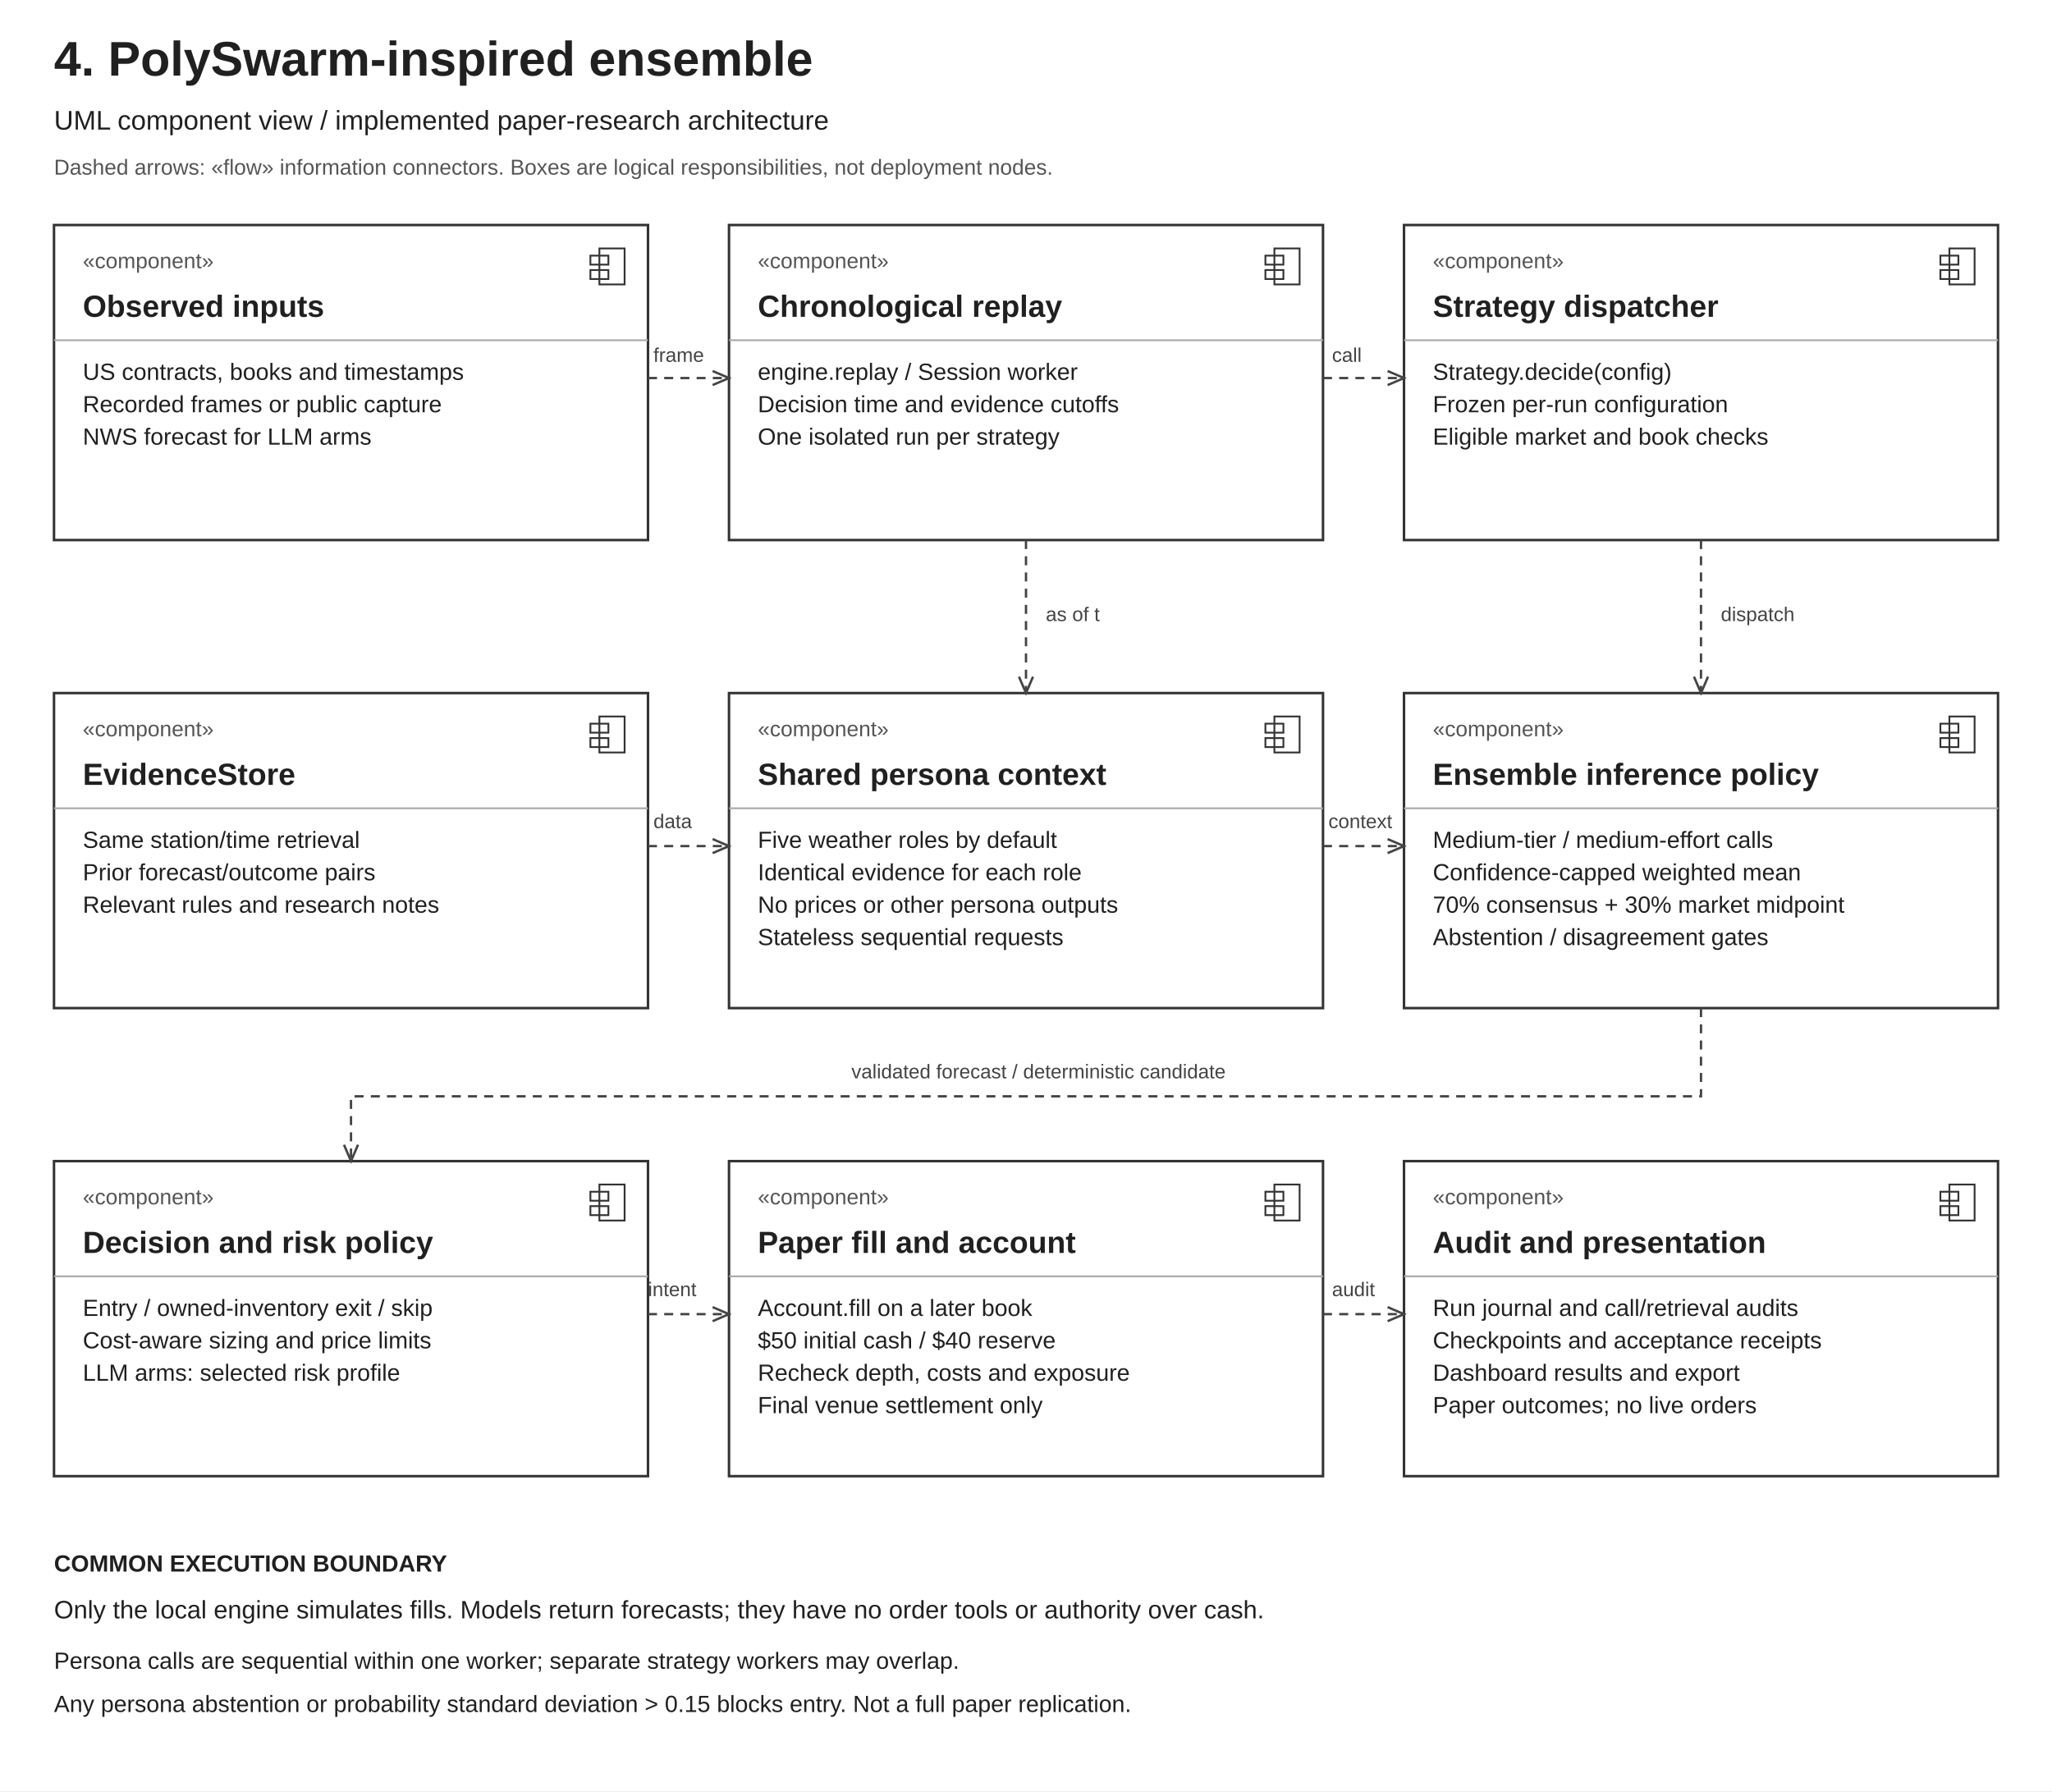
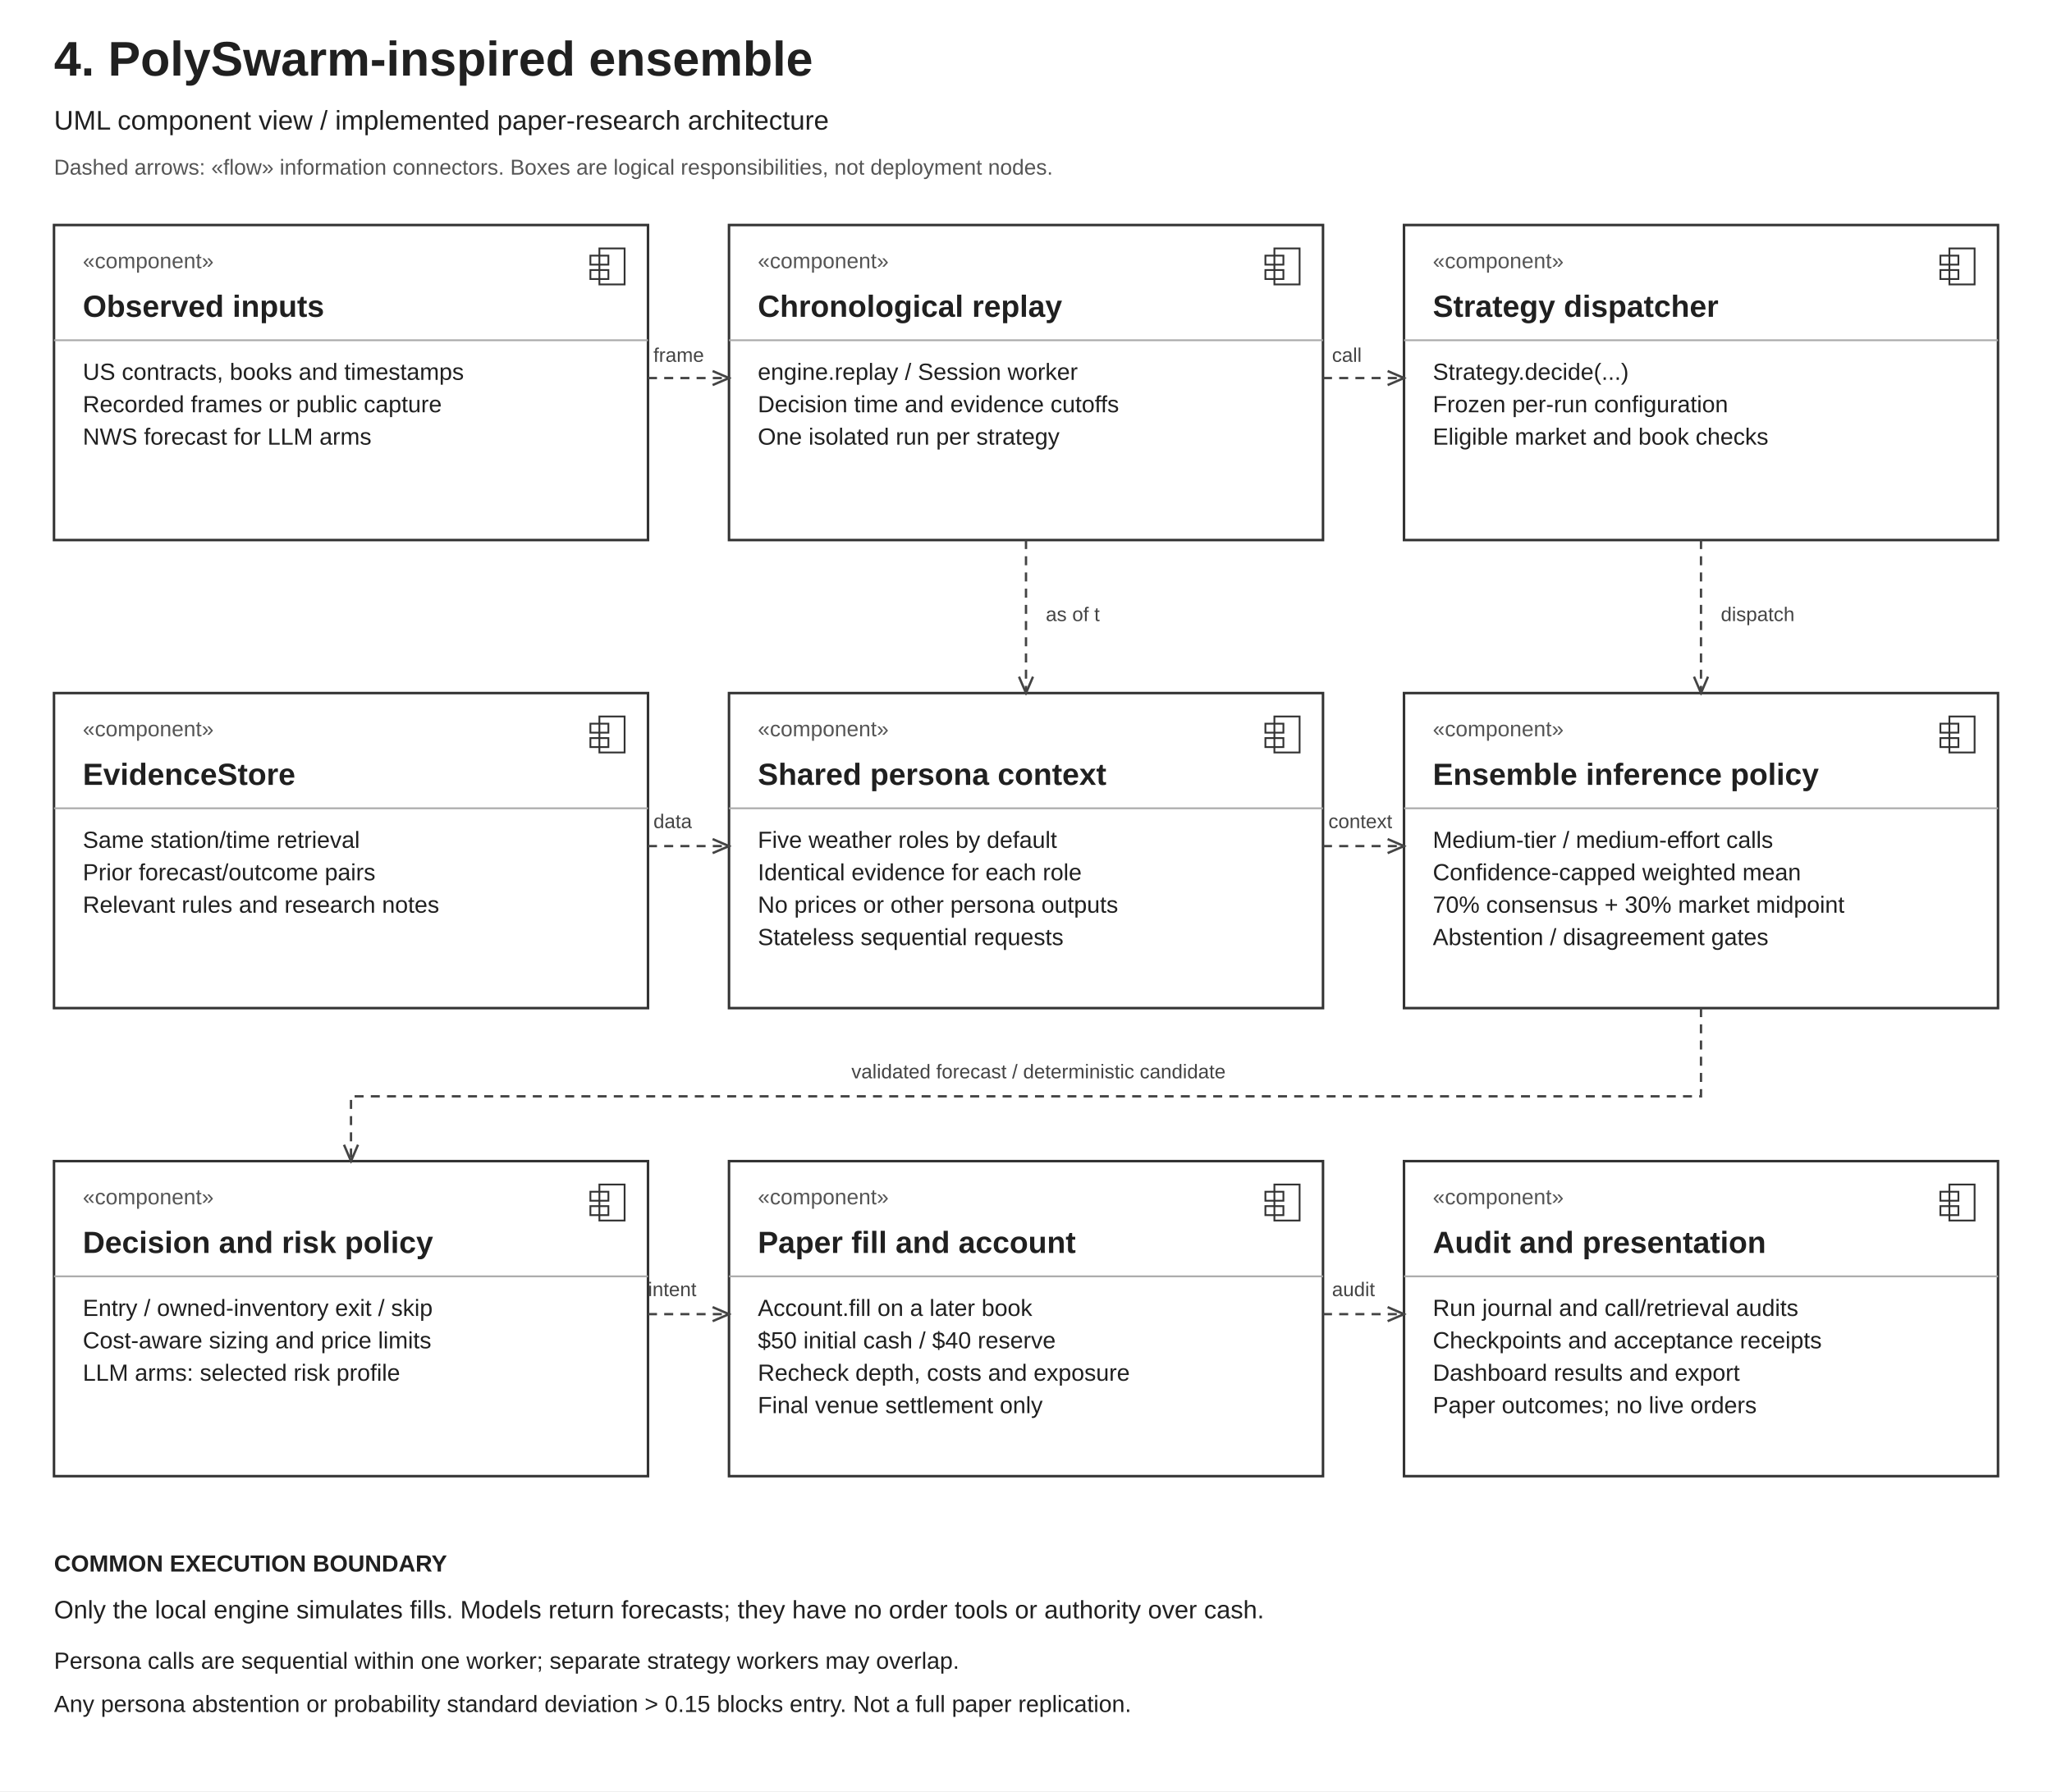
<svg xmlns="http://www.w3.org/2000/svg" width="1140" height="995" viewBox="0 0 1140 995" role="img" aria-labelledby="title desc">
  <defs>
    <marker id="arrow" markerWidth="9" markerHeight="9" refX="8" refY="4" orient="auto">
      <path d="M1 1L8 4L1 7" fill="none" stroke="#444" />
    </marker>
  </defs>
  <rect width="1140" height="995" fill="#fff" />
  <g font-family="Arial, Helvetica, sans-serif">
    <text x="30" y="42" font-size="27" font-weight="bold" fill="#202020">4. PolySwarm-inspired ensemble</text>
    <text x="30" y="72" font-size="15" font-weight="normal" fill="#202020">UML component view  /  implemented paper-research architecture</text>
    <text x="30" y="97" font-size="12" font-weight="normal" fill="#555">Dashed arrows: «flow» information connectors. Boxes are logical responsibilities, not deployment nodes.</text>
    <g>
      <rect x="30" y="125" width="330" height="175" fill="white" stroke="#333" stroke-width="1.4" />
      <text x="46" y="149" font-size="12" font-weight="normal" fill="#555">«component»</text>
      <text x="46" y="176" font-size="17" font-weight="bold" fill="#202020">Observed inputs</text>
      <path d="M333 138h14v20h-14z M328 142h10v5h-10z M328 150h10v5h-10z" fill="white" stroke="#333" />
      <path d="M30 189h330" stroke="#aaa" />
      <text x="46" y="211" font-size="13" font-weight="normal" fill="#202020">US contracts, books and timestamps</text>
      <text x="46" y="229" font-size="13" font-weight="normal" fill="#202020">Recorded frames or public capture</text>
      <text x="46" y="247" font-size="13" font-weight="normal" fill="#202020">NWS forecast for LLM arms</text>
    </g>
    <g>
      <rect x="405" y="125" width="330" height="175" fill="white" stroke="#333" stroke-width="1.4" />
      <text x="421" y="149" font-size="12" font-weight="normal" fill="#555">«component»</text>
      <text x="421" y="176" font-size="17" font-weight="bold" fill="#202020">Chronological replay</text>
      <path d="M708 138h14v20h-14z M703 142h10v5h-10z M703 150h10v5h-10z" fill="white" stroke="#333" />
      <path d="M405 189h330" stroke="#aaa" />
      <text x="421" y="211" font-size="13" font-weight="normal" fill="#202020">engine.replay / Session worker</text>
      <text x="421" y="229" font-size="13" font-weight="normal" fill="#202020">Decision time and evidence cutoffs</text>
      <text x="421" y="247" font-size="13" font-weight="normal" fill="#202020">One isolated run per strategy</text>
    </g>
    <g>
      <rect x="780" y="125" width="330" height="175" fill="white" stroke="#333" stroke-width="1.4" />
      <text x="796" y="149" font-size="12" font-weight="normal" fill="#555">«component»</text>
      <text x="796" y="176" font-size="17" font-weight="bold" fill="#202020">Strategy dispatcher</text>
      <path d="M1083 138h14v20h-14z M1078 142h10v5h-10z M1078 150h10v5h-10z" fill="white" stroke="#333" />
      <path d="M780 189h330" stroke="#aaa" />
-       <text x="796" y="211" font-size="13" font-weight="normal" fill="#202020">Strategy.decide(config)</text>
+       <text x="796" y="211" font-size="13" font-weight="normal" fill="#202020">Strategy.decide(...)</text>
      <text x="796" y="229" font-size="13" font-weight="normal" fill="#202020">Frozen per-run configuration</text>
      <text x="796" y="247" font-size="13" font-weight="normal" fill="#202020">Eligible market and book checks</text>
    </g>
    <g>
      <rect x="30" y="385" width="330" height="175" fill="white" stroke="#333" stroke-width="1.4" />
      <text x="46" y="409" font-size="12" font-weight="normal" fill="#555">«component»</text>
      <text x="46" y="436" font-size="17" font-weight="bold" fill="#202020">EvidenceStore</text>
      <path d="M333 398h14v20h-14z M328 402h10v5h-10z M328 410h10v5h-10z" fill="white" stroke="#333" />
      <path d="M30 449h330" stroke="#aaa" />
      <text x="46" y="471" font-size="13" font-weight="normal" fill="#202020">Same station/time retrieval</text>
      <text x="46" y="489" font-size="13" font-weight="normal" fill="#202020">Prior forecast/outcome pairs</text>
      <text x="46" y="507" font-size="13" font-weight="normal" fill="#202020">Relevant rules and research notes</text>
    </g>
    <g>
      <rect x="405" y="385" width="330" height="175" fill="white" stroke="#333" stroke-width="1.4" />
      <text x="421" y="409" font-size="12" font-weight="normal" fill="#555">«component»</text>
      <text x="421" y="436" font-size="17" font-weight="bold" fill="#202020">Shared persona context</text>
      <path d="M708 398h14v20h-14z M703 402h10v5h-10z M703 410h10v5h-10z" fill="white" stroke="#333" />
      <path d="M405 449h330" stroke="#aaa" />
      <text x="421" y="471" font-size="13" font-weight="normal" fill="#202020">Five weather roles by default</text>
      <text x="421" y="489" font-size="13" font-weight="normal" fill="#202020">Identical evidence for each role</text>
      <text x="421" y="507" font-size="13" font-weight="normal" fill="#202020">No prices or other persona outputs</text>
      <text x="421" y="525" font-size="13" font-weight="normal" fill="#202020">Stateless sequential requests</text>
    </g>
    <g>
      <rect x="780" y="385" width="330" height="175" fill="white" stroke="#333" stroke-width="1.4" />
      <text x="796" y="409" font-size="12" font-weight="normal" fill="#555">«component»</text>
      <text x="796" y="436" font-size="17" font-weight="bold" fill="#202020">Ensemble inference policy</text>
      <path d="M1083 398h14v20h-14z M1078 402h10v5h-10z M1078 410h10v5h-10z" fill="white" stroke="#333" />
      <path d="M780 449h330" stroke="#aaa" />
      <text x="796" y="471" font-size="13" font-weight="normal" fill="#202020">Medium-tier / medium-effort calls</text>
      <text x="796" y="489" font-size="13" font-weight="normal" fill="#202020">Confidence-capped weighted mean</text>
      <text x="796" y="507" font-size="13" font-weight="normal" fill="#202020">70% consensus + 30% market midpoint</text>
      <text x="796" y="525" font-size="13" font-weight="normal" fill="#202020">Abstention / disagreement gates</text>
    </g>
    <g>
      <rect x="30" y="645" width="330" height="175" fill="white" stroke="#333" stroke-width="1.4" />
      <text x="46" y="669" font-size="12" font-weight="normal" fill="#555">«component»</text>
      <text x="46" y="696" font-size="17" font-weight="bold" fill="#202020">Decision and risk policy</text>
      <path d="M333 658h14v20h-14z M328 662h10v5h-10z M328 670h10v5h-10z" fill="white" stroke="#333" />
      <path d="M30 709h330" stroke="#aaa" />
      <text x="46" y="731" font-size="13" font-weight="normal" fill="#202020">Entry / owned-inventory exit / skip</text>
      <text x="46" y="749" font-size="13" font-weight="normal" fill="#202020">Cost-aware sizing and price limits</text>
      <text x="46" y="767" font-size="13" font-weight="normal" fill="#202020">LLM arms: selected risk profile</text>
    </g>
    <g>
      <rect x="405" y="645" width="330" height="175" fill="white" stroke="#333" stroke-width="1.4" />
      <text x="421" y="669" font-size="12" font-weight="normal" fill="#555">«component»</text>
      <text x="421" y="696" font-size="17" font-weight="bold" fill="#202020">Paper fill and account</text>
      <path d="M708 658h14v20h-14z M703 662h10v5h-10z M703 670h10v5h-10z" fill="white" stroke="#333" />
      <path d="M405 709h330" stroke="#aaa" />
      <text x="421" y="731" font-size="13" font-weight="normal" fill="#202020">Account.fill on a later book</text>
      <text x="421" y="749" font-size="13" font-weight="normal" fill="#202020">$50 initial cash / $40 reserve</text>
      <text x="421" y="767" font-size="13" font-weight="normal" fill="#202020">Recheck depth, costs and exposure</text>
      <text x="421" y="785" font-size="13" font-weight="normal" fill="#202020">Final venue settlement only</text>
    </g>
    <g>
      <rect x="780" y="645" width="330" height="175" fill="white" stroke="#333" stroke-width="1.4" />
      <text x="796" y="669" font-size="12" font-weight="normal" fill="#555">«component»</text>
      <text x="796" y="696" font-size="17" font-weight="bold" fill="#202020">Audit and presentation</text>
      <path d="M1083 658h14v20h-14z M1078 662h10v5h-10z M1078 670h10v5h-10z" fill="white" stroke="#333" />
      <path d="M780 709h330" stroke="#aaa" />
      <text x="796" y="731" font-size="13" font-weight="normal" fill="#202020">Run journal and call/retrieval audits</text>
      <text x="796" y="749" font-size="13" font-weight="normal" fill="#202020">Checkpoints and acceptance receipts</text>
      <text x="796" y="767" font-size="13" font-weight="normal" fill="#202020">Dashboard results and export</text>
      <text x="796" y="785" font-size="13" font-weight="normal" fill="#202020">Paper outcomes; no live orders</text>
    </g>
    <path d="M360 210H405" fill="none" stroke="#444" stroke-width="1.3" stroke-dasharray="5 4" marker-end="url(#arrow)" />
    <text x="363" y="201" font-size="11" font-weight="normal" fill="#444">frame</text>
    <path d="M735 210H780" fill="none" stroke="#444" stroke-width="1.3" stroke-dasharray="5 4" marker-end="url(#arrow)" />
    <text x="740" y="201" font-size="11" font-weight="normal" fill="#444">call</text>
    <path d="M945 300V385" fill="none" stroke="#444" stroke-width="1.3" stroke-dasharray="5 4" marker-end="url(#arrow)" />
    <text x="956" y="345" font-size="11" font-weight="normal" fill="#444">dispatch</text>
    <path d="M570 300V385" fill="none" stroke="#444" stroke-width="1.3" stroke-dasharray="5 4" marker-end="url(#arrow)" />
    <text x="581" y="345" font-size="11" font-weight="normal" fill="#444">as of t</text>
    <path d="M360 470H405" fill="none" stroke="#444" stroke-width="1.3" stroke-dasharray="5 4" marker-end="url(#arrow)" />
    <text x="363" y="460" font-size="11" font-weight="normal" fill="#444">data</text>
    <path d="M735 470H780" fill="none" stroke="#444" stroke-width="1.3" stroke-dasharray="5 4" marker-end="url(#arrow)" />
    <text x="738" y="460" font-size="11" font-weight="normal" fill="#444">context</text>
    <path d="M945 560V609H195V645" fill="none" stroke="#444" stroke-width="1.3" stroke-dasharray="5 4" marker-end="url(#arrow)" />
    <text x="473" y="599" font-size="11" font-weight="normal" fill="#444">validated forecast / deterministic candidate</text>
    <path d="M360 730H405" fill="none" stroke="#444" stroke-width="1.3" stroke-dasharray="5 4" marker-end="url(#arrow)" />
    <text x="360" y="720" font-size="11" font-weight="normal" fill="#444">intent</text>
    <path d="M735 730H780" fill="none" stroke="#444" stroke-width="1.3" stroke-dasharray="5 4" marker-end="url(#arrow)" />
    <text x="740" y="720" font-size="11" font-weight="normal" fill="#444">audit</text>
    <text x="30" y="873" font-size="13" font-weight="bold" fill="#202020">COMMON EXECUTION BOUNDARY</text>
    <text x="30" y="899" font-size="14" font-weight="normal" fill="#202020">Only the local engine simulates fills. Models return forecasts; they have no order tools or authority over cash.</text>
    <text x="30" y="927" font-size="13" font-weight="normal" fill="#202020">Persona calls are sequential within one worker; separate strategy workers may overlap.</text>
    <text x="30" y="951" font-size="13" font-weight="normal" fill="#202020">Any persona abstention or probability standard deviation &gt; 0.15 blocks entry. Not a full paper replication.</text>
  </g>
</svg>
